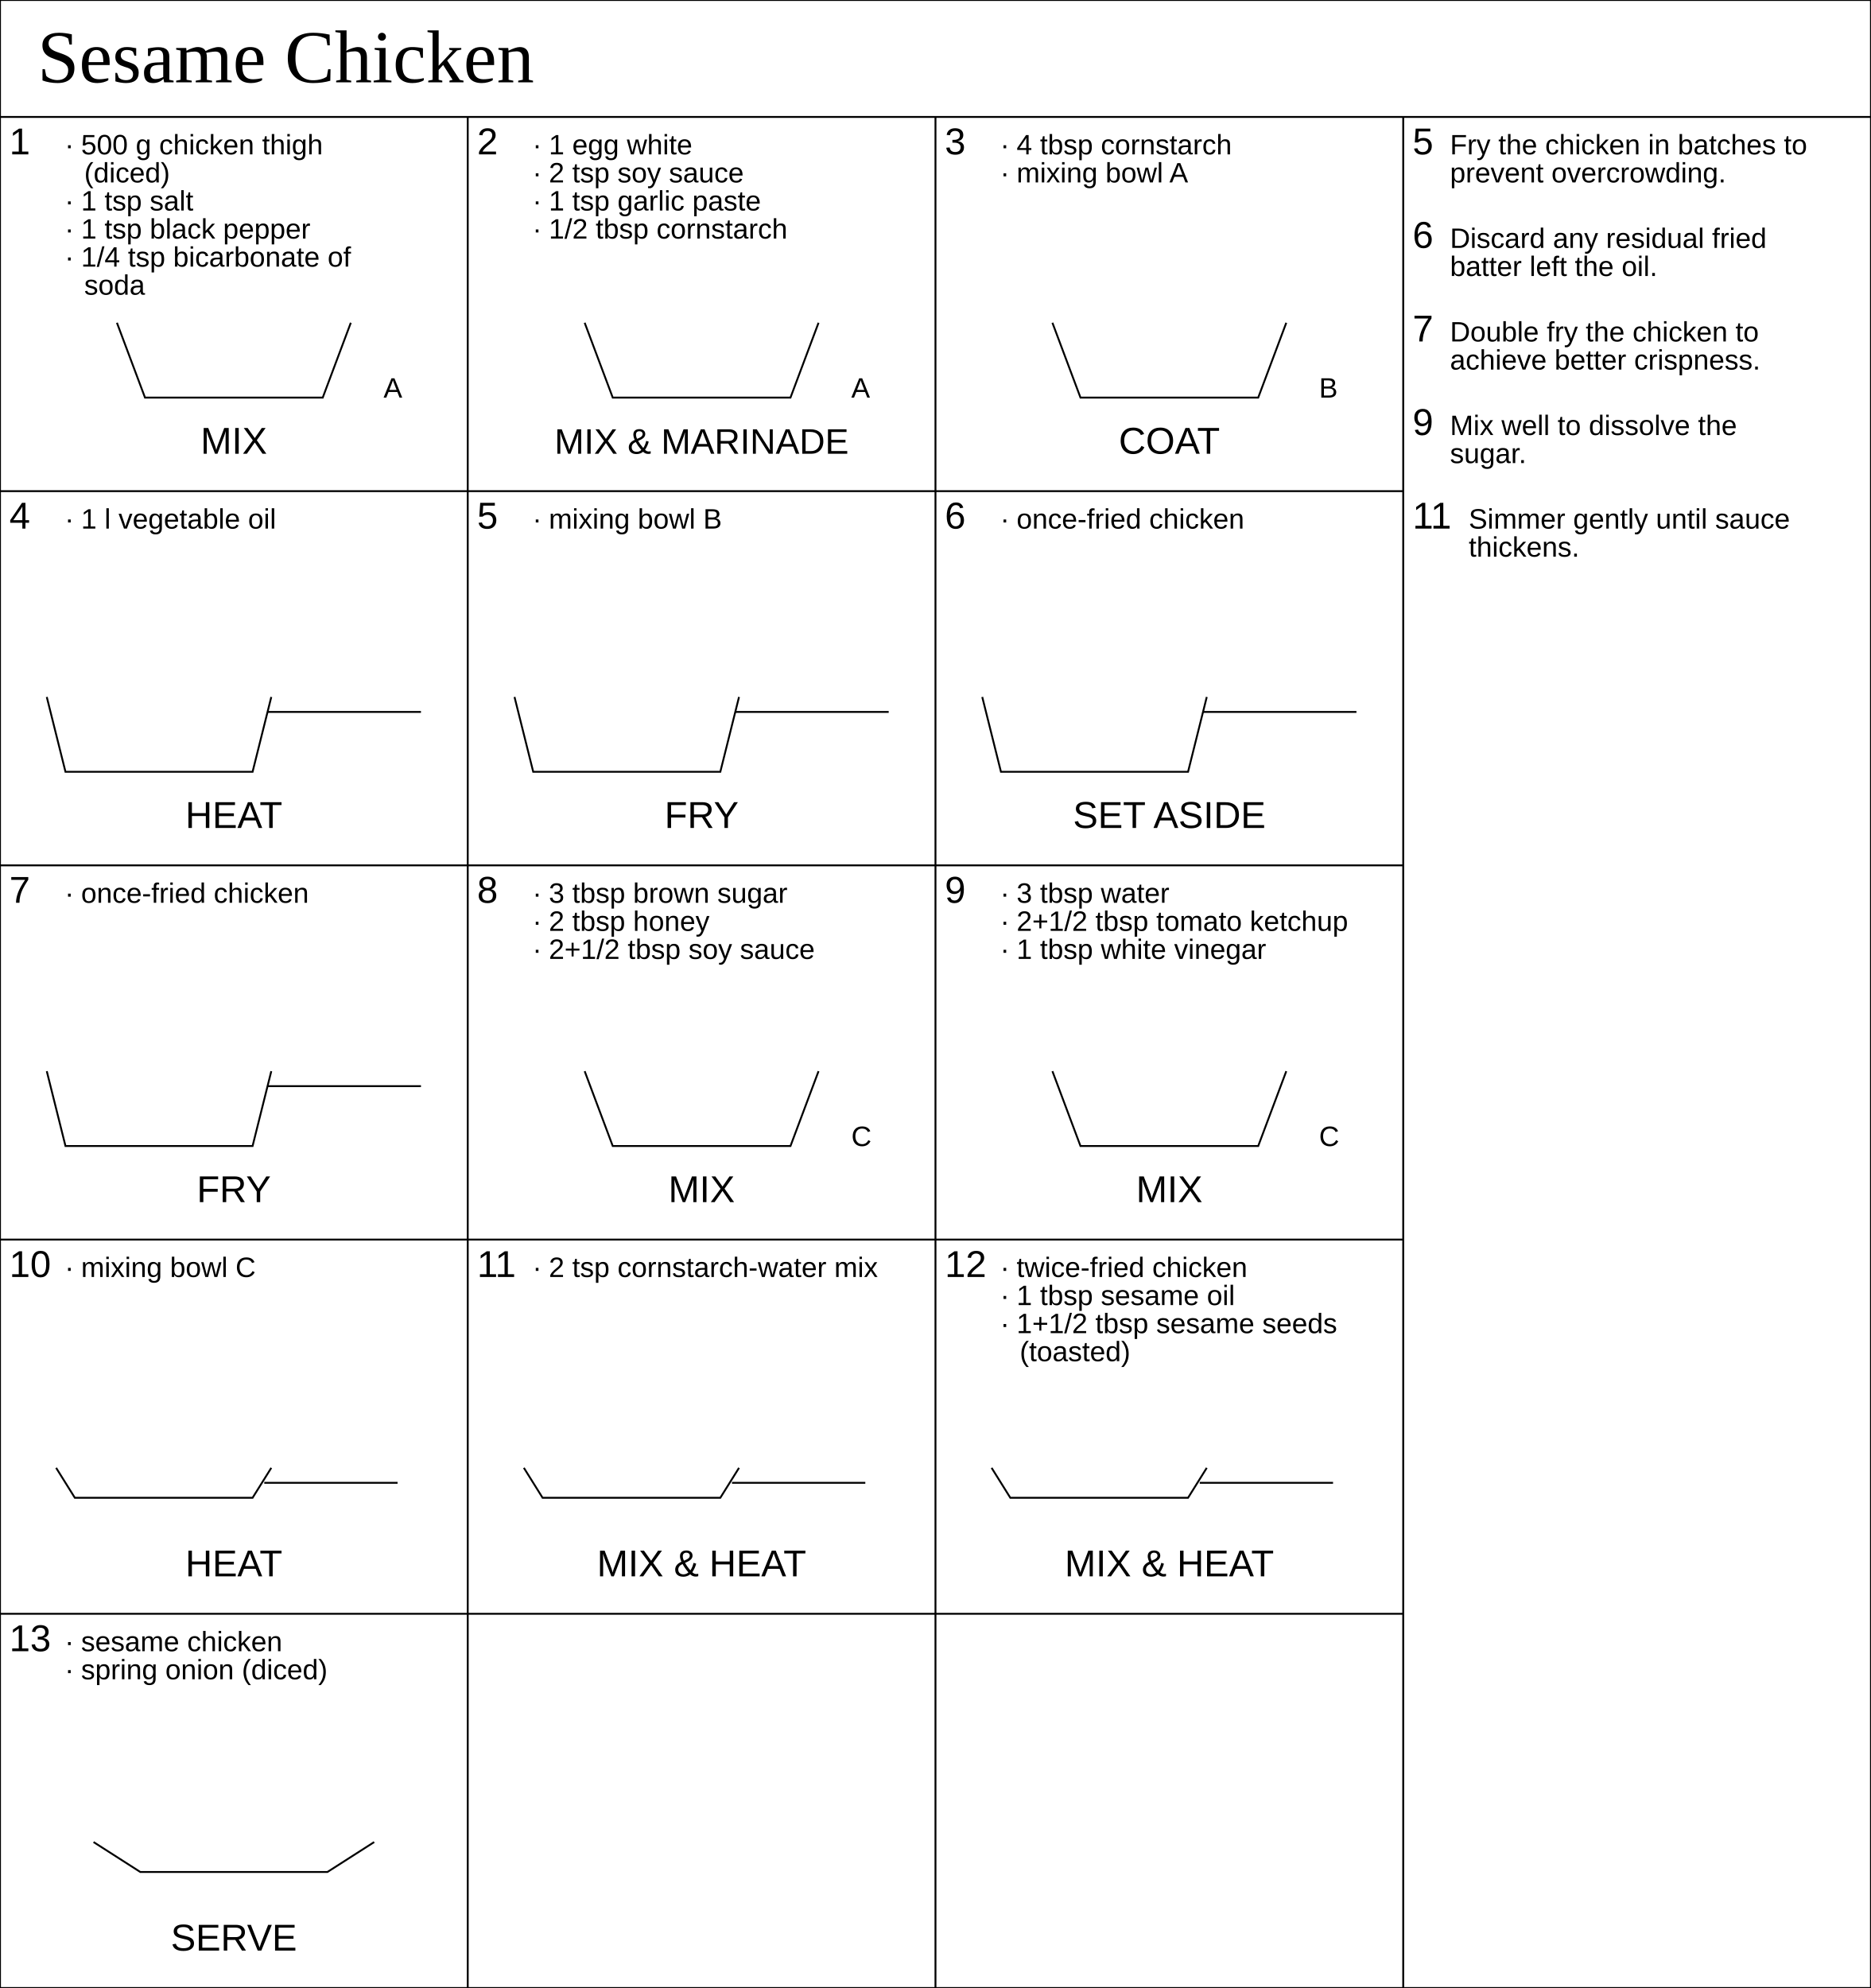
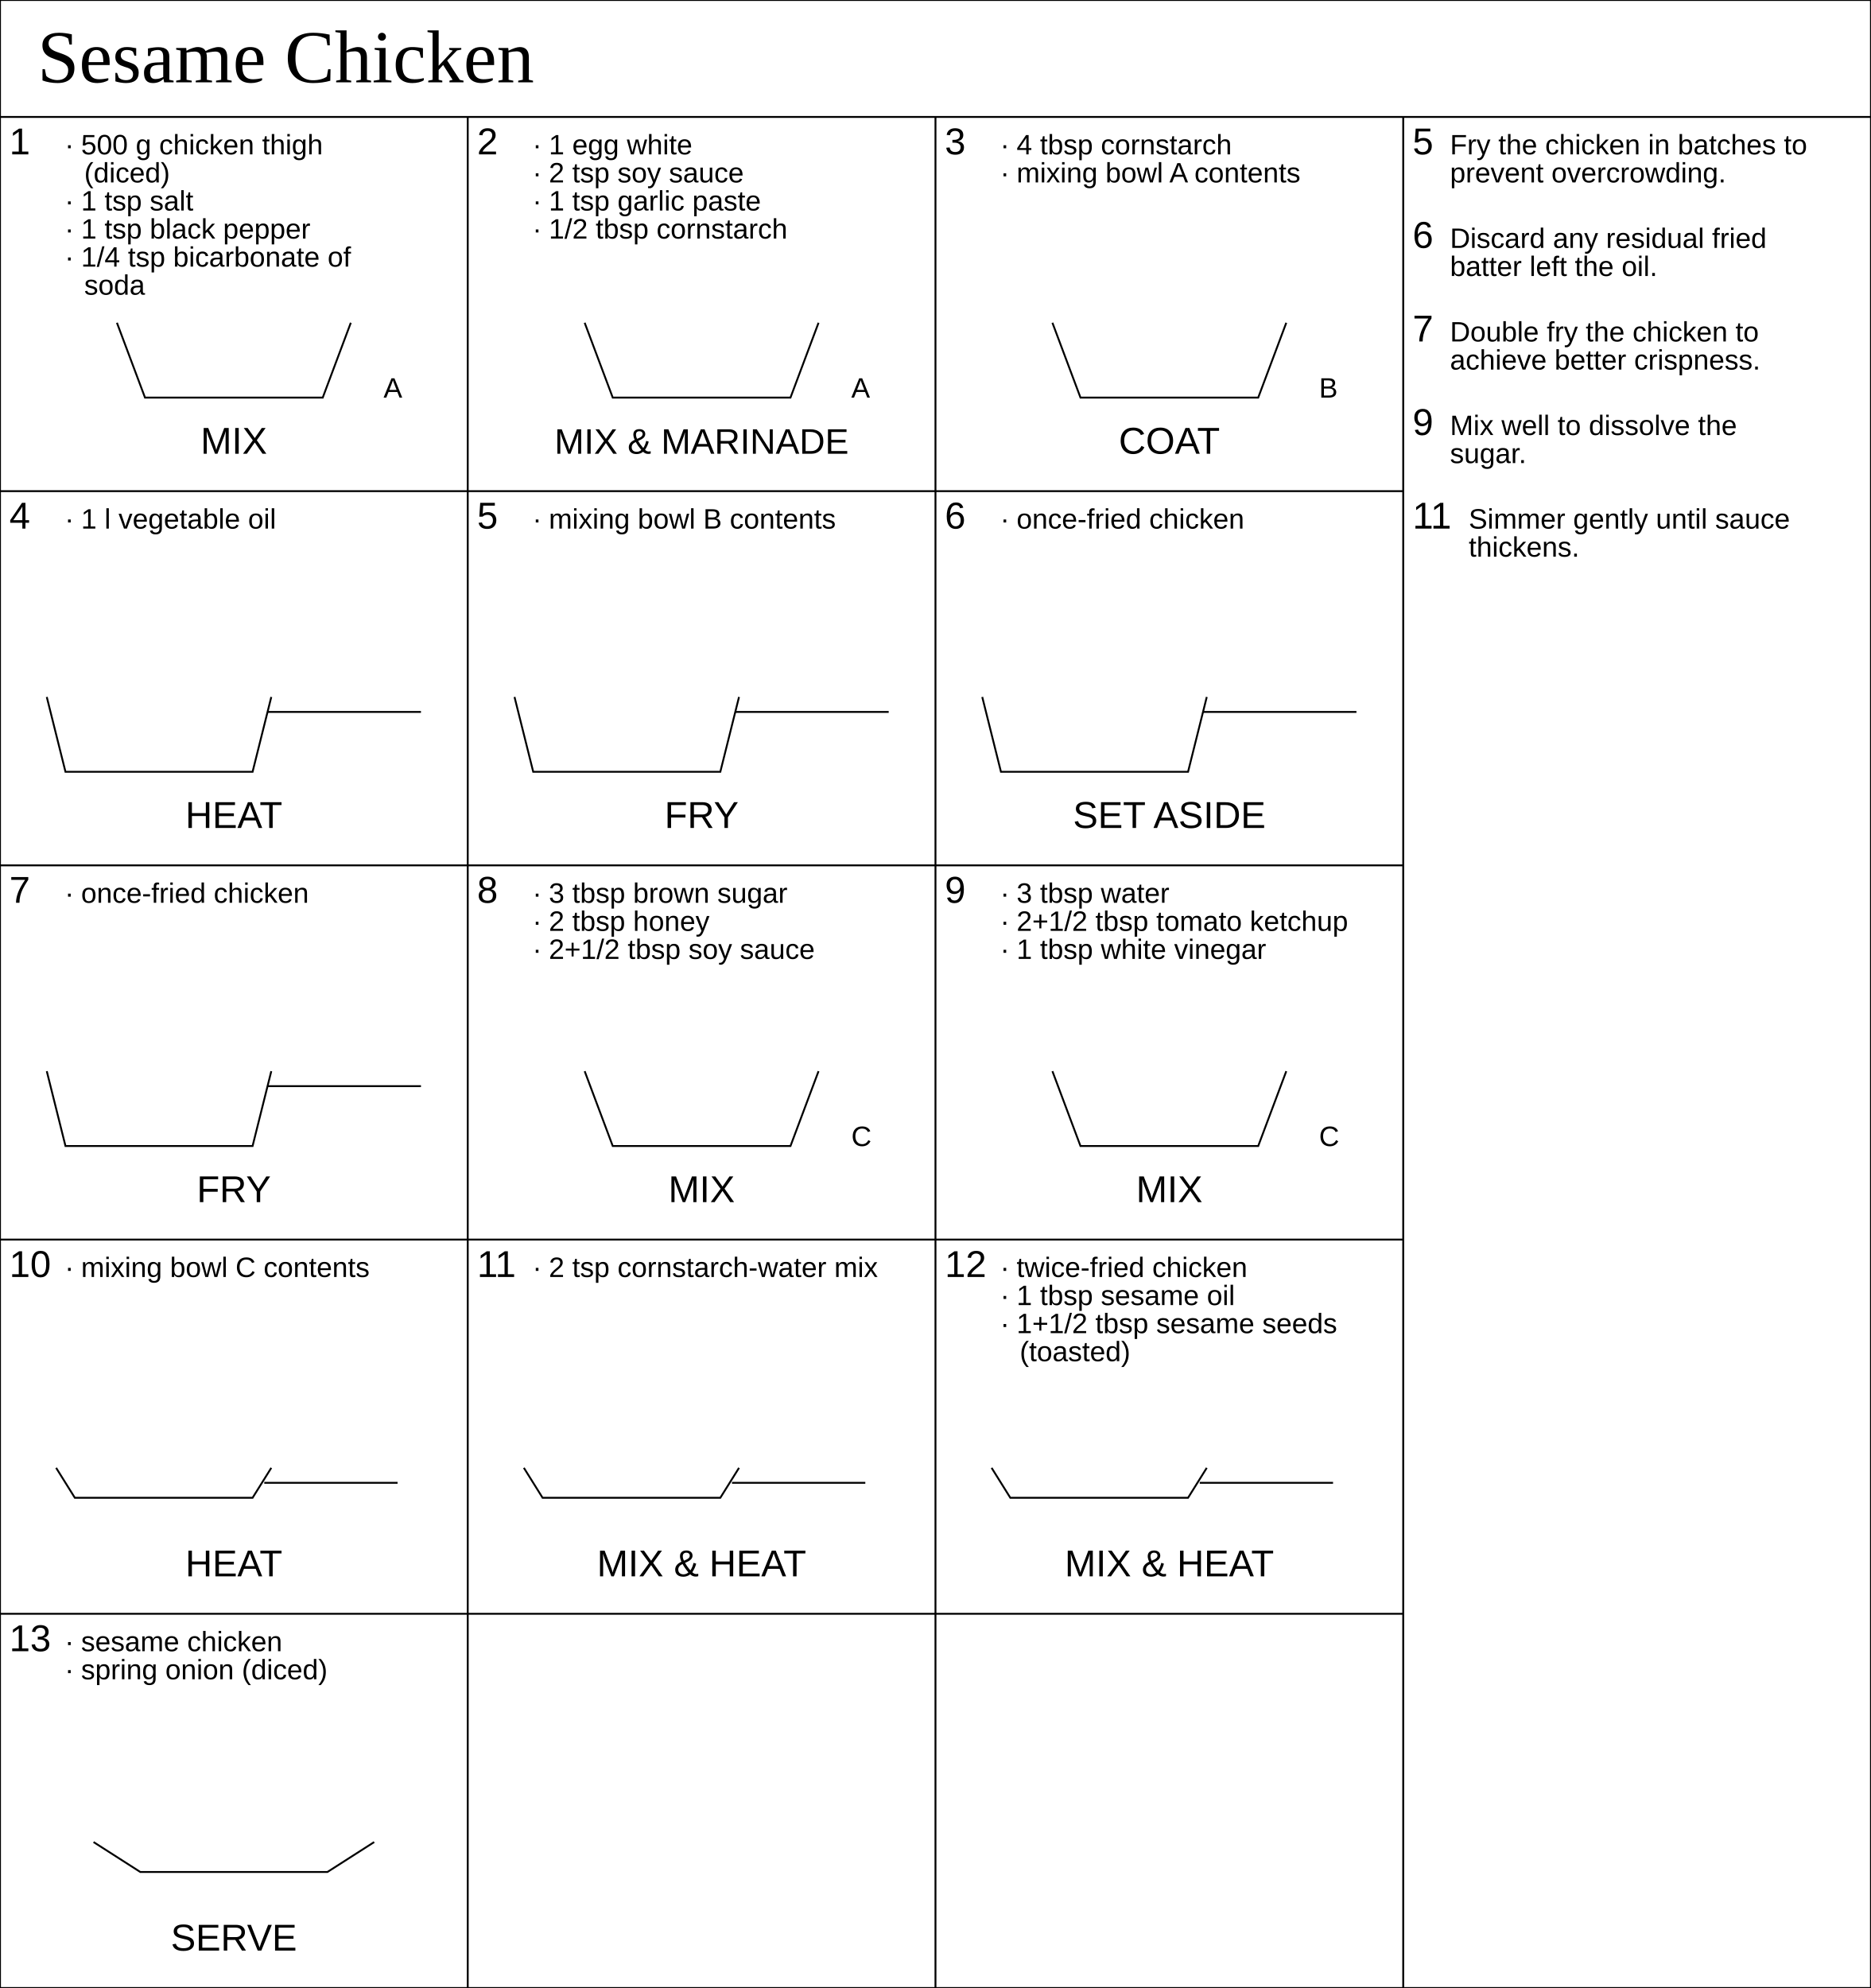
<svg xmlns="http://www.w3.org/2000/svg" width="2000" height="2125.0">
  <text x="40.0" y="88.0" font-size="80">
Sesame Chicken</text>
  <polyline points="0,0 0,2125.0 " style="fill:none;stroke:black;stroke-width:2" />
  <polyline points="2000,0 2000,2125.0 " style="fill:none;stroke:black;stroke-width:2" />
  <polyline points="500,125.0 500,2125.0 " style="fill:none;stroke:black;stroke-width:2" />
  <polyline points="1000,125.0 1000,2125.0 " style="fill:none;stroke:black;stroke-width:2" />
  <polyline points="1500,125.0 1500,2125.0 " style="fill:none;stroke:black;stroke-width:2" />
  <polyline points="0,0 2000,0 " style="fill:none;stroke:black;stroke-width:2" />
  <polyline points="0,125.0 2000,125.0 " style="fill:none;stroke:black;stroke-width:2" />
  <polyline points="0,2125.0 2000,2125.0 " style="fill:none;stroke:black;stroke-width:2" />
  <polyline points="0,525.0 1500,525.0 " style="fill:none;stroke:black;stroke-width:2" />
  <polyline points="0,925.0 1500,925.0 " style="fill:none;stroke:black;stroke-width:2" />
  <polyline points="0,1325.0 1500,1325.0 " style="fill:none;stroke:black;stroke-width:2" />
  <polyline points="0,1725.0 1500,1725.0 " style="fill:none;stroke:black;stroke-width:2" />
  <text x="10.0" y="165.0" text-anchor="left" style="font-family:Arial;font-size:40"> 
1 </text>
  <text x="70.0" y="165.0" text-anchor="left" style="font-family:Arial;font-size:30"> 
∙ 500 g chicken thigh </text>
  <text x="90.0" y="195.0" text-anchor="left" style="font-family:Arial;font-size:30"> 
(diced) </text>
  <text x="70.0" y="225.0" text-anchor="left" style="font-family:Arial;font-size:30"> 
∙ 1 tsp salt </text>
  <text x="70.0" y="255.0" text-anchor="left" style="font-family:Arial;font-size:30"> 
∙ 1 tsp black pepper </text>
  <text x="70.0" y="285.0" text-anchor="left" style="font-family:Arial;font-size:30"> 
∙ 1/4 tsp bicarbonate of </text>
  <text x="90.0" y="315.0" text-anchor="left" style="font-family:Arial;font-size:30"> 
soda </text>
  <polyline points="125.0,345.0 155.0,425.0 345.0,425.0 375.0,345.0" style="fill:none;stroke:black;stroke-width:2" />
  <text x="410.0" y="425.0" text-anchor="left" style="font-family:Arial;font-size:30"> 
A </text>
  <text x="250.0" y="485.0" text-anchor="middle" style="font-family:Arial;font-size:40"> 
MIX </text>
  <text x="510.0" y="165.0" text-anchor="left" style="font-family:Arial;font-size:40"> 
2 </text>
  <text x="570.0" y="165.0" text-anchor="left" style="font-family:Arial;font-size:30"> 
∙ 1 egg white </text>
  <text x="570.0" y="195.0" text-anchor="left" style="font-family:Arial;font-size:30"> 
∙ 2 tsp soy sauce </text>
  <text x="570.0" y="225.0" text-anchor="left" style="font-family:Arial;font-size:30"> 
∙ 1 tsp garlic paste </text>
  <text x="570.0" y="255.0" text-anchor="left" style="font-family:Arial;font-size:30"> 
∙ 1/2 tbsp cornstarch </text>
  <polyline points="625.0,345.0 655.0,425.0 845.0,425.0 875.0,345.0" style="fill:none;stroke:black;stroke-width:2" />
  <text x="910.0" y="425.0" text-anchor="left" style="font-family:Arial;font-size:30"> 
A </text>
  <text x="750.0" y="485.0" text-anchor="middle" style="font-family:Arial;font-size:38"> 
MIX &amp; MARINADE </text>
  <text x="1010.0" y="165.0" text-anchor="left" style="font-family:Arial;font-size:40"> 
3 </text>
  <text x="1070.0" y="165.0" text-anchor="left" style="font-family:Arial;font-size:30"> 
∙ 4 tbsp cornstarch </text>
  <text x="1070.0" y="195.0" text-anchor="left" style="font-family:Arial;font-size:30"> 
- ∙ mixing bowl A </text>
+ ∙ mixing bowl A contents </text>
  <polyline points="1125.0,345.0 1155.0,425.0 1345.0,425.0 1375.0,345.0" style="fill:none;stroke:black;stroke-width:2" />
  <text x="1410.0" y="425.0" text-anchor="left" style="font-family:Arial;font-size:30"> 
B </text>
  <text x="1250.0" y="485.0" text-anchor="middle" style="font-family:Arial;font-size:40"> 
COAT </text>
  <text x="10.0" y="565.0" text-anchor="left" style="font-family:Arial;font-size:40"> 
4 </text>
  <text x="70.0" y="565.0" text-anchor="left" style="font-family:Arial;font-size:30"> 
∙ 1 l vegetable oil </text>
  <polyline points="50.0,745.0 70.0,825.0 270.0,825.0 290.0,745.0" style="fill:none;stroke:black;stroke-width:2" />
  <polyline points="286,761.0 450.0,761.0" style="fill:none;stroke:black;stroke-width:2" />
  <text x="250.0" y="885.0" text-anchor="middle" style="font-family:Arial;font-size:40"> 
HEAT </text>
  <text x="510.0" y="565.0" text-anchor="left" style="font-family:Arial;font-size:40"> 
5 </text>
  <text x="570.0" y="565.0" text-anchor="left" style="font-family:Arial;font-size:30"> 
- ∙ mixing bowl B </text>
+ ∙ mixing bowl B contents </text>
  <polyline points="550.0,745.0 570.0,825.0 770.0,825.0 790.0,745.0" style="fill:none;stroke:black;stroke-width:2" />
  <polyline points="786.0,761.0 950.0,761.0" style="fill:none;stroke:black;stroke-width:2" />
  <text x="750.0" y="885.0" text-anchor="middle" style="font-family:Arial;font-size:40"> 
FRY </text>
  <text x="1510.0" y="165.0" text-anchor="left" style="font-family:Arial;font-size:40"> 
5 </text>
  <text x="1550.0" y="165.0" text-anchor="left" style="font-family:Arial;font-size:30"> 
Fry the chicken in batches to </text>
  <text x="1550.0" y="195.0" text-anchor="left" style="font-family:Arial;font-size:30"> 
prevent overcrowding. </text>
  <text x="1010.0" y="565.0" text-anchor="left" style="font-family:Arial;font-size:40"> 
6 </text>
  <text x="1070.0" y="565.0" text-anchor="left" style="font-family:Arial;font-size:30"> 
∙ once-fried chicken </text>
  <polyline points="1050.0,745.0 1070.0,825.0 1270.0,825.0 1290.0,745.0" style="fill:none;stroke:black;stroke-width:2" />
  <polyline points="1286.0,761.0 1450.0,761.0" style="fill:none;stroke:black;stroke-width:2" />
  <text x="1250.0" y="885.0" text-anchor="middle" style="font-family:Arial;font-size:40"> 
SET ASIDE </text>
  <text x="1510.0" y="265.0" text-anchor="left" style="font-family:Arial;font-size:40"> 
6 </text>
  <text x="1550.0" y="265.0" text-anchor="left" style="font-family:Arial;font-size:30"> 
Discard any residual fried </text>
  <text x="1550.0" y="295.0" text-anchor="left" style="font-family:Arial;font-size:30"> 
batter left the oil. </text>
  <text x="10.0" y="965.0" text-anchor="left" style="font-family:Arial;font-size:40"> 
7 </text>
  <text x="70.0" y="965.0" text-anchor="left" style="font-family:Arial;font-size:30"> 
∙ once-fried chicken </text>
  <polyline points="50.0,1145.0 70.0,1225.0 270.0,1225.0 290.0,1145.0" style="fill:none;stroke:black;stroke-width:2" />
  <polyline points="286,1161.0 450.0,1161.0" style="fill:none;stroke:black;stroke-width:2" />
  <text x="250.0" y="1285.0" text-anchor="middle" style="font-family:Arial;font-size:40"> 
FRY </text>
  <text x="1510.0" y="365.0" text-anchor="left" style="font-family:Arial;font-size:40"> 
7 </text>
  <text x="1550.0" y="365.0" text-anchor="left" style="font-family:Arial;font-size:30"> 
Double fry the chicken to </text>
  <text x="1550.0" y="395.0" text-anchor="left" style="font-family:Arial;font-size:30"> 
achieve better crispness. </text>
  <text x="510.0" y="965.0" text-anchor="left" style="font-family:Arial;font-size:40"> 
8 </text>
  <text x="570.0" y="965.0" text-anchor="left" style="font-family:Arial;font-size:30"> 
∙ 3 tbsp brown sugar </text>
  <text x="570.0" y="995.0" text-anchor="left" style="font-family:Arial;font-size:30"> 
∙ 2 tbsp honey </text>
  <text x="570.0" y="1025.0" text-anchor="left" style="font-family:Arial;font-size:30"> 
∙ 2+1/2 tbsp soy sauce </text>
  <polyline points="625.0,1145.0 655.0,1225.0 845.0,1225.0 875.0,1145.0" style="fill:none;stroke:black;stroke-width:2" />
  <text x="910.0" y="1225.0" text-anchor="left" style="font-family:Arial;font-size:30"> 
C </text>
  <text x="750.0" y="1285.0" text-anchor="middle" style="font-family:Arial;font-size:40"> 
MIX </text>
  <text x="1010.0" y="965.0" text-anchor="left" style="font-family:Arial;font-size:40"> 
9 </text>
  <text x="1070.0" y="965.0" text-anchor="left" style="font-family:Arial;font-size:30"> 
∙ 3 tbsp water </text>
  <text x="1070.0" y="995.0" text-anchor="left" style="font-family:Arial;font-size:30"> 
∙ 2+1/2 tbsp tomato ketchup </text>
  <text x="1070.0" y="1025.0" text-anchor="left" style="font-family:Arial;font-size:30"> 
∙ 1 tbsp white vinegar </text>
  <polyline points="1125.0,1145.0 1155.0,1225.0 1345.0,1225.0 1375.0,1145.0" style="fill:none;stroke:black;stroke-width:2" />
  <text x="1410.0" y="1225.0" text-anchor="left" style="font-family:Arial;font-size:30"> 
C </text>
  <text x="1250.0" y="1285.0" text-anchor="middle" style="font-family:Arial;font-size:40"> 
MIX </text>
  <text x="1510.0" y="465.0" text-anchor="left" style="font-family:Arial;font-size:40"> 
9 </text>
  <text x="1550.0" y="465.0" text-anchor="left" style="font-family:Arial;font-size:30"> 
Mix well to dissolve the </text>
  <text x="1550.0" y="495.0" text-anchor="left" style="font-family:Arial;font-size:30"> 
sugar. </text>
  <text x="10.0" y="1365.0" text-anchor="left" style="font-family:Arial;font-size:40"> 
10 </text>
  <text x="70.0" y="1365.0" text-anchor="left" style="font-family:Arial;font-size:30"> 
- ∙ mixing bowl C </text>
+ ∙ mixing bowl C contents </text>
  <polyline points="60.0,1569.0 80.0,1601.0 270.0,1601.0 290.0,1569.0" style="fill:none;stroke:black;stroke-width:2" />
  <polyline points="282.5,1585.0 425.0,1585.0" style="fill:none;stroke:black;stroke-width:2" />
  <text x="250.0" y="1685.0" text-anchor="middle" style="font-family:Arial;font-size:40"> 
HEAT </text>
  <text x="510.0" y="1365.0" text-anchor="left" style="font-family:Arial;font-size:40"> 
11 </text>
  <text x="570.0" y="1365.0" text-anchor="left" style="font-family:Arial;font-size:30"> 
∙ 2 tsp cornstarch-water mix </text>
  <polyline points="560.0,1569.0 580.0,1601.0 770.0,1601.0 790.0,1569.0" style="fill:none;stroke:black;stroke-width:2" />
  <polyline points="782.5,1585.0 925.0,1585.0" style="fill:none;stroke:black;stroke-width:2" />
  <text x="750.0" y="1685.0" text-anchor="middle" style="font-family:Arial;font-size:40"> 
MIX &amp; HEAT </text>
  <text x="1510.0" y="565.0" text-anchor="left" style="font-family:Arial;font-size:40"> 
11 </text>
  <text x="1570.0" y="565.0" text-anchor="left" style="font-family:Arial;font-size:30"> 
Simmer gently until sauce </text>
  <text x="1570.0" y="595.0" text-anchor="left" style="font-family:Arial;font-size:30"> 
thickens. </text>
  <text x="1010.0" y="1365.0" text-anchor="left" style="font-family:Arial;font-size:40"> 
12 </text>
  <text x="1070.0" y="1365.0" text-anchor="left" style="font-family:Arial;font-size:30"> 
∙ twice-fried chicken </text>
  <text x="1070.0" y="1395.0" text-anchor="left" style="font-family:Arial;font-size:30"> 
∙ 1 tbsp sesame oil </text>
  <text x="1070.0" y="1425.0" text-anchor="left" style="font-family:Arial;font-size:30"> 
∙ 1+1/2 tbsp sesame seeds </text>
  <text x="1090.0" y="1455.0" text-anchor="left" style="font-family:Arial;font-size:30"> 
(toasted) </text>
  <polyline points="1060.0,1569.0 1080.0,1601.0 1270.0,1601.0 1290.0,1569.0" style="fill:none;stroke:black;stroke-width:2" />
  <polyline points="1282.5,1585.0 1425.0,1585.0" style="fill:none;stroke:black;stroke-width:2" />
  <text x="1250.0" y="1685.0" text-anchor="middle" style="font-family:Arial;font-size:40"> 
MIX &amp; HEAT </text>
  <text x="10.0" y="1765.0" text-anchor="left" style="font-family:Arial;font-size:40"> 
13 </text>
  <text x="70.0" y="1765.0" text-anchor="left" style="font-family:Arial;font-size:30"> 
∙ sesame chicken </text>
  <text x="70.0" y="1795.0" text-anchor="left" style="font-family:Arial;font-size:30"> 
∙ spring onion (diced) </text>
  <polyline points="100.0,1969.0 150.0,2001.0 350.0,2001.0 400.0,1969.0" style="fill:none;stroke:black;stroke-width:2" />
  <text x="250.0" y="2085.0" text-anchor="middle" style="font-family:Arial;font-size:40"> 
SERVE </text>
</svg>
